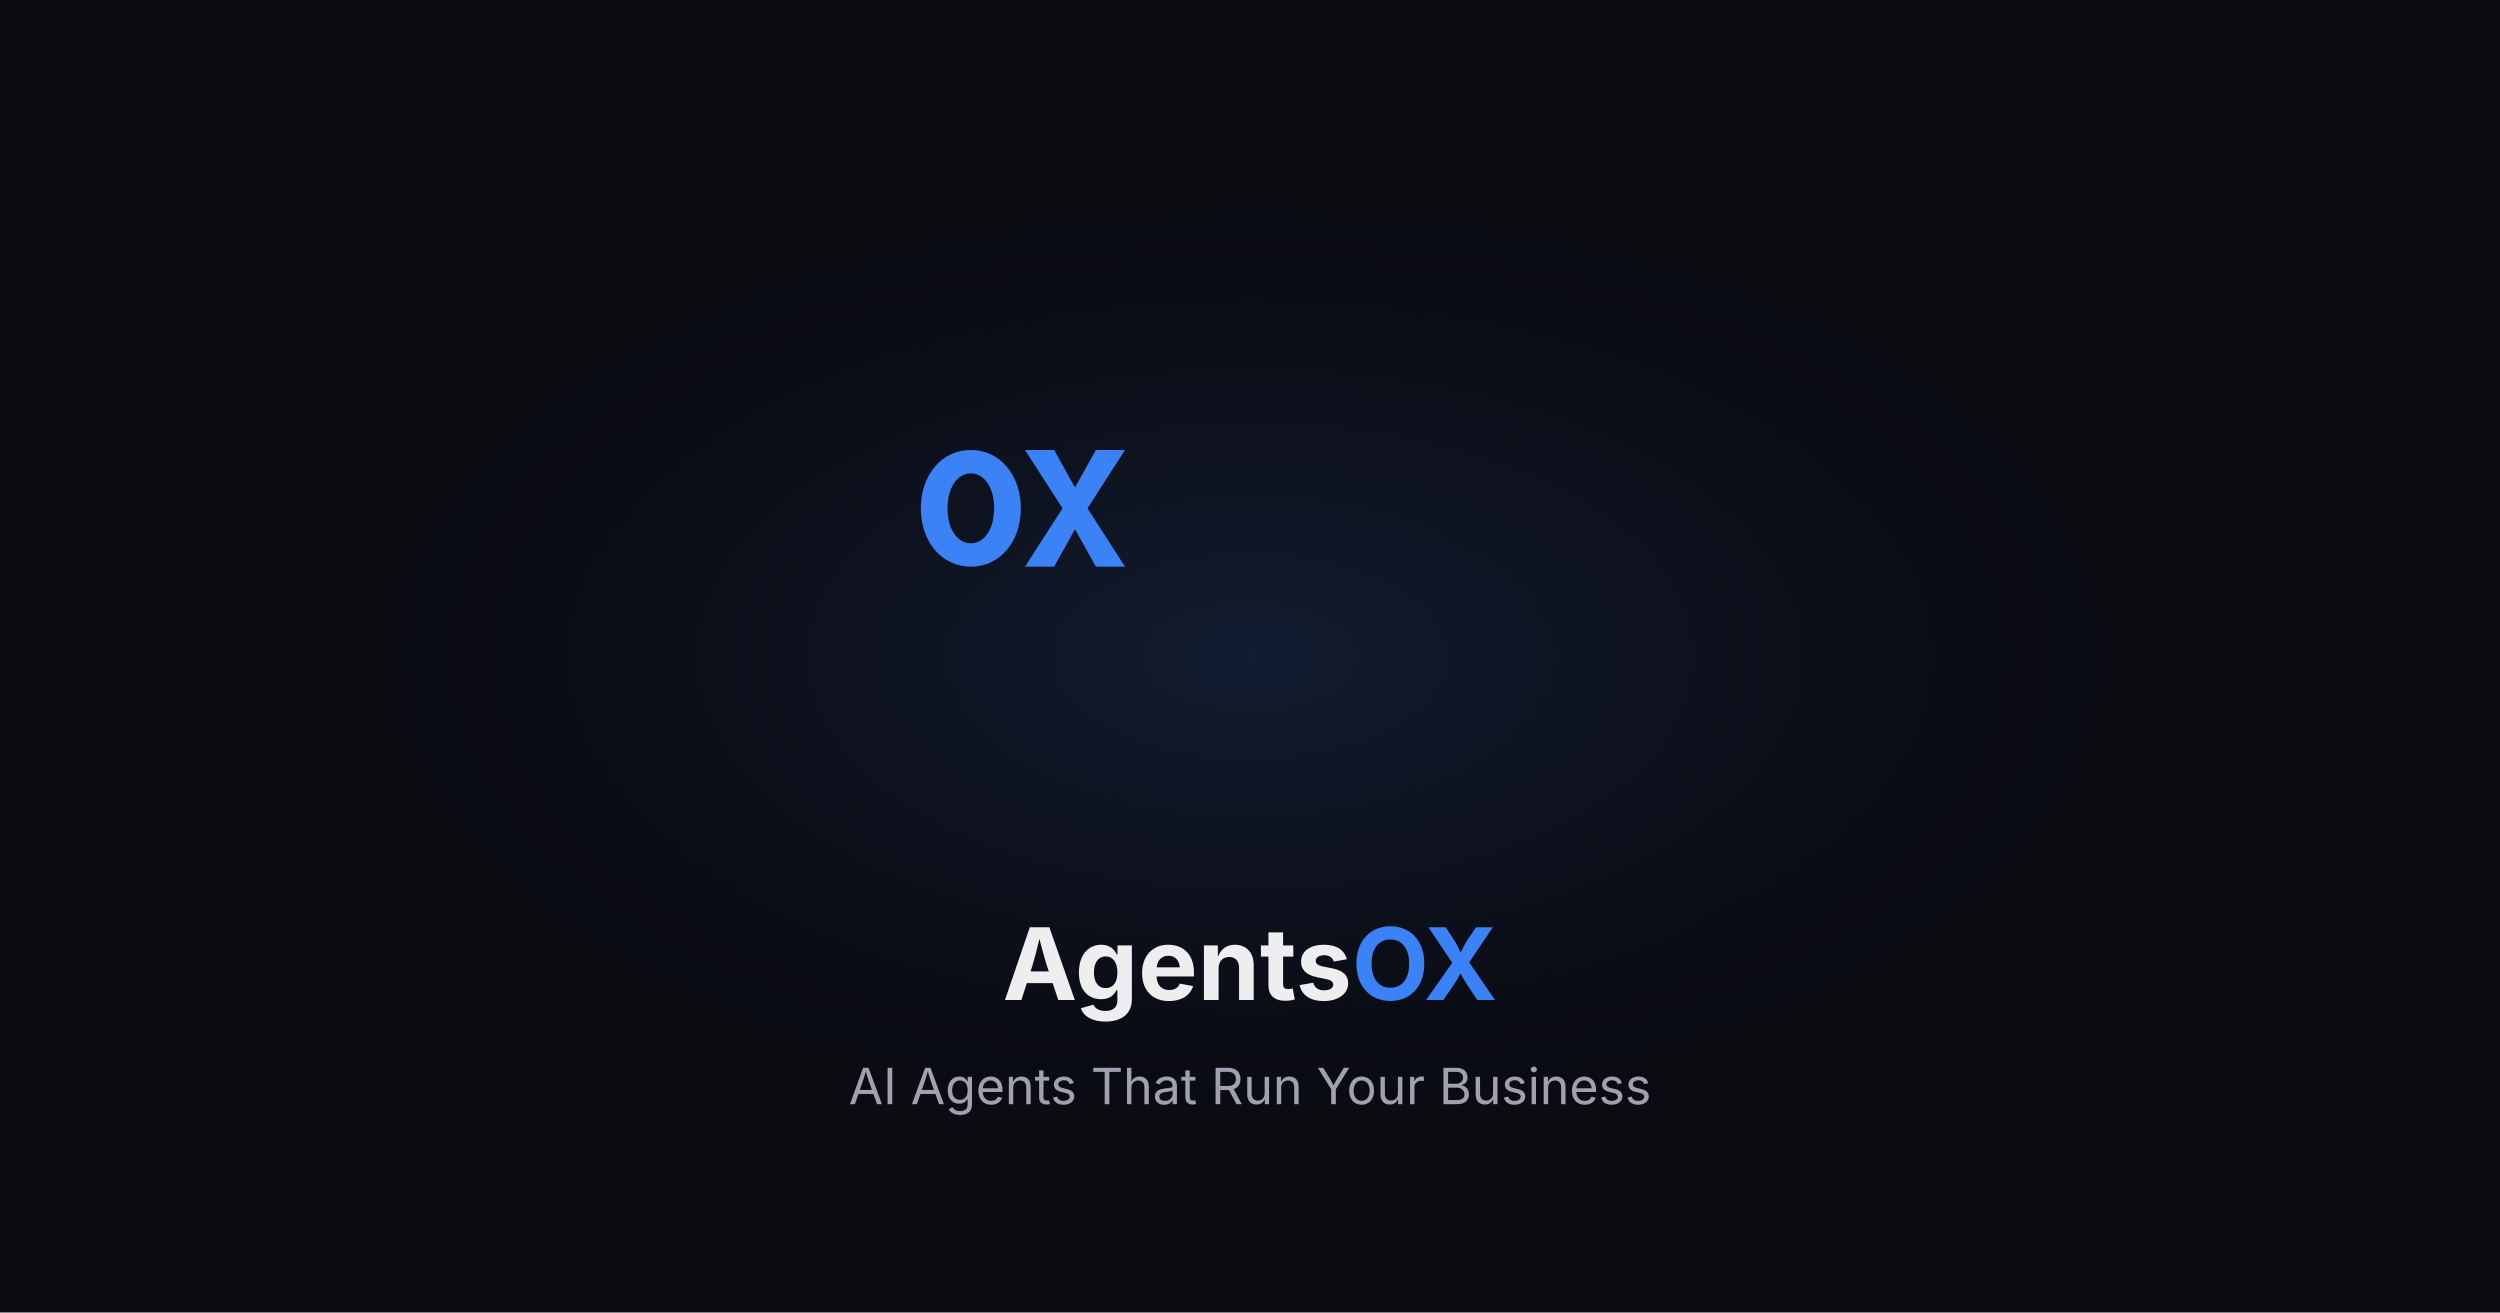
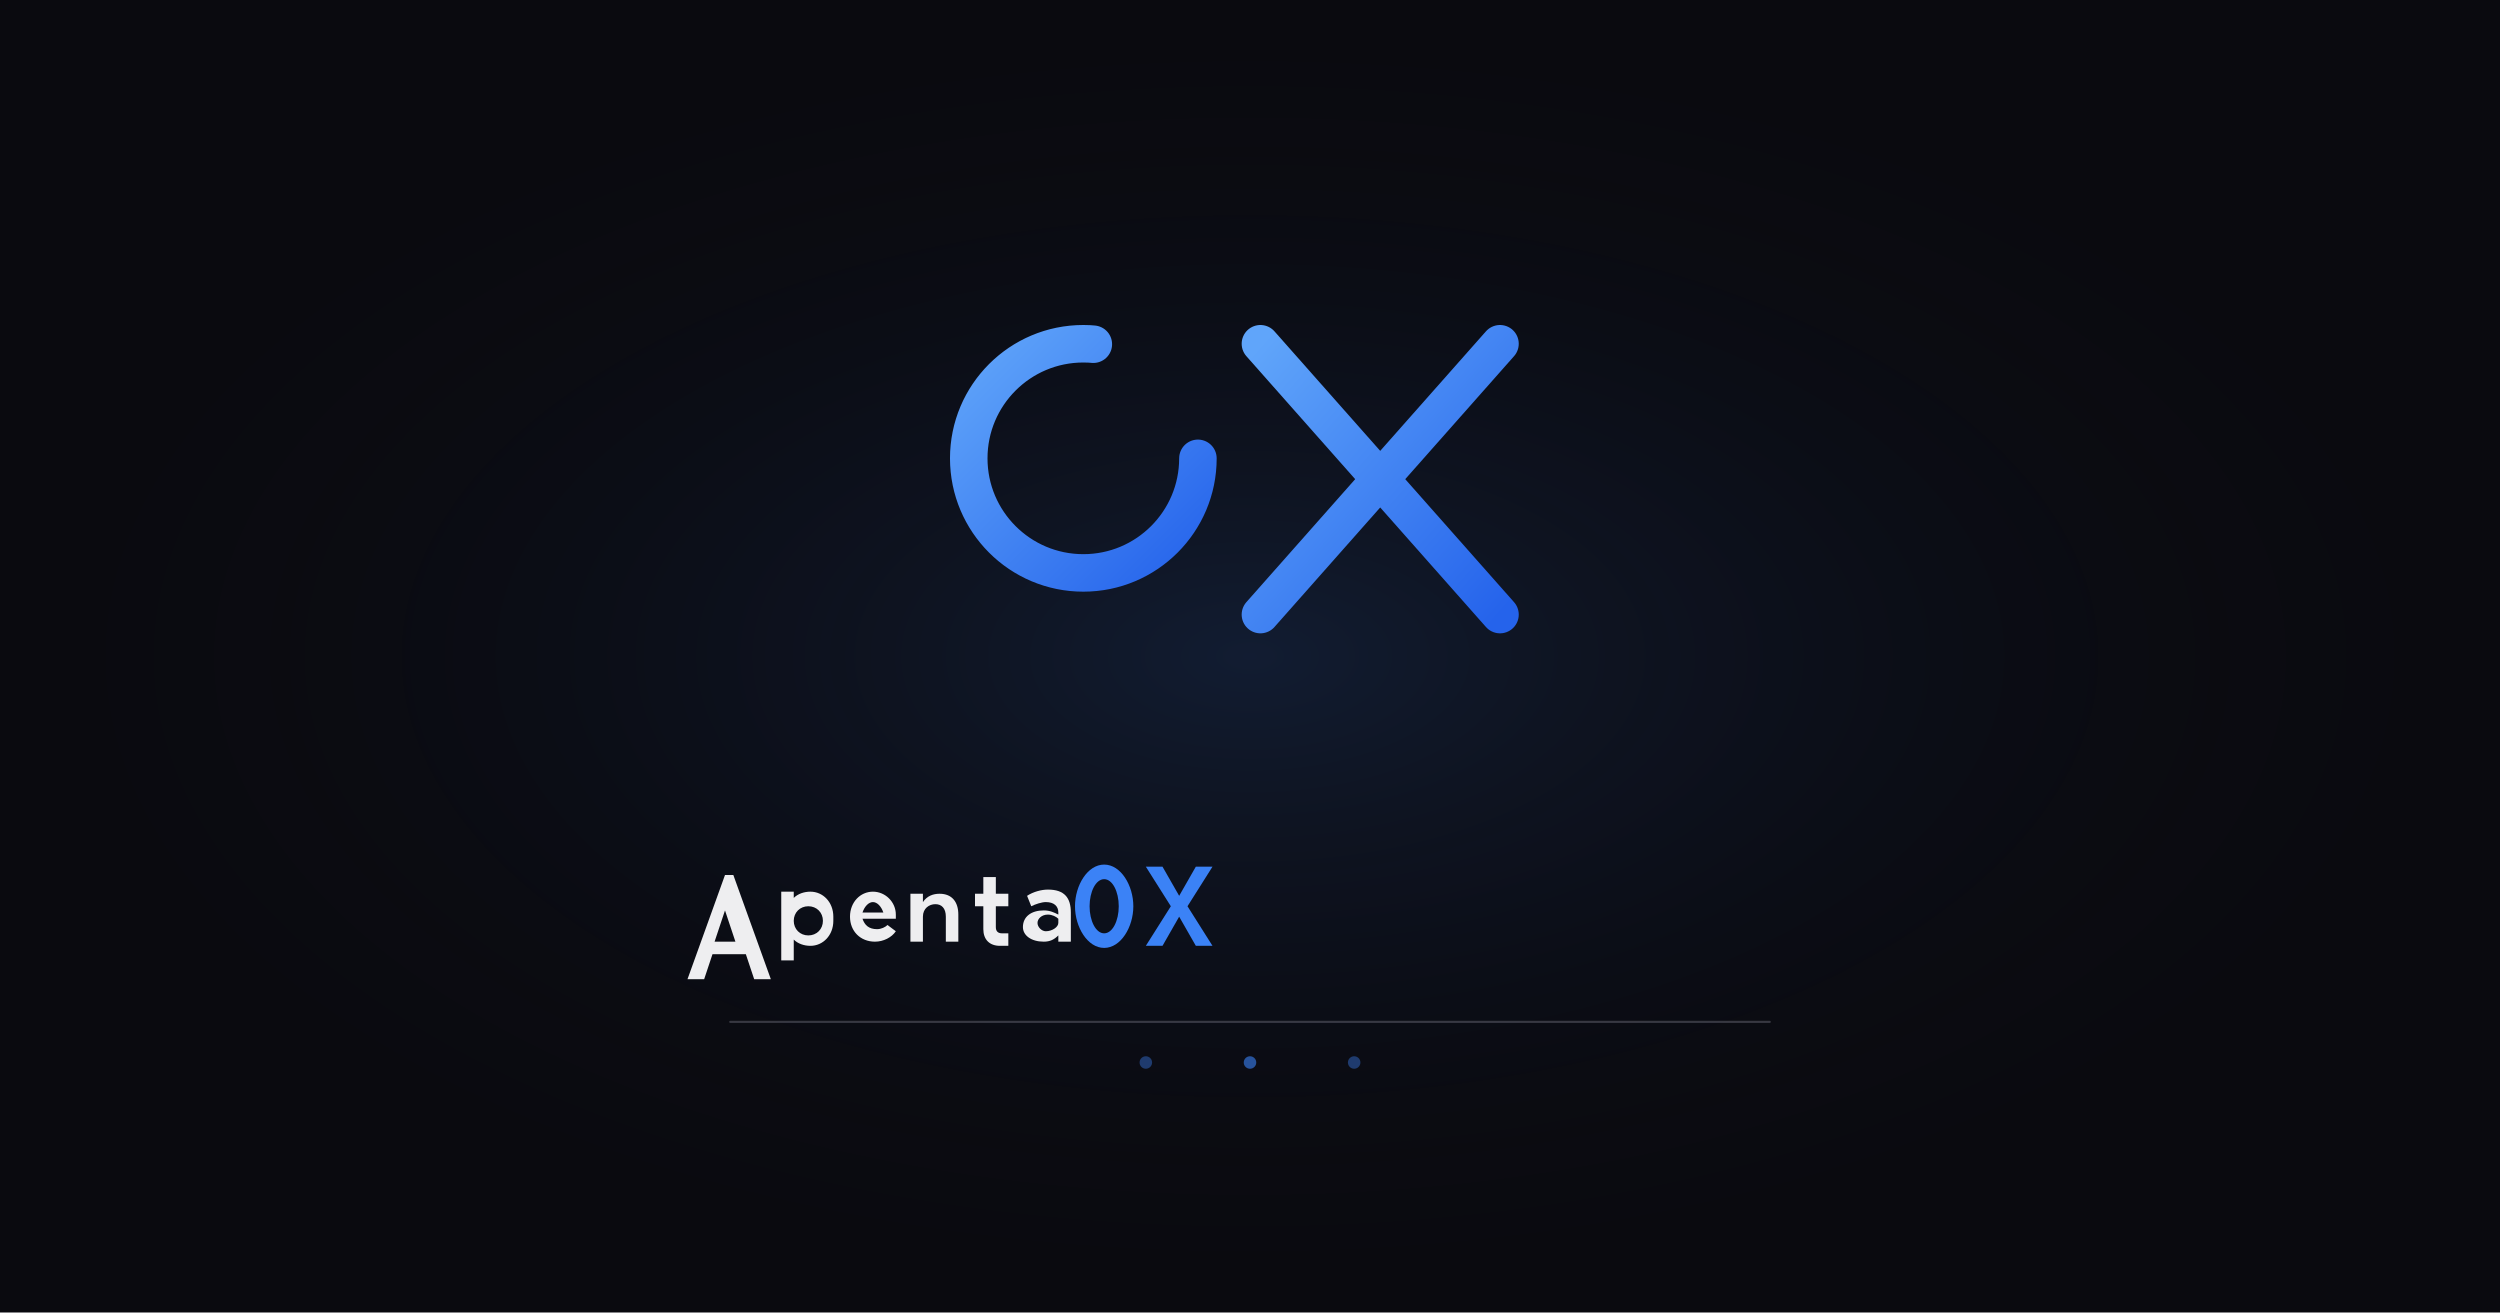
<svg xmlns="http://www.w3.org/2000/svg" viewBox="0 0 1200 630" width="1200" height="630">
  <rect width="1200" height="630" fill="#0A0A0F" />
  <defs>
    <radialGradient id="glow" cx="50%" cy="50%" r="50%">
      <stop offset="0%" stop-color="#3B82F6" stop-opacity="0.15" />
      <stop offset="100%" stop-color="#0A0A0F" stop-opacity="0" />
    </radialGradient>
+     <linearGradient id="logoG" x1="0" y1="0" x2="1" y2="1">
+       <stop offset="0%" stop-color="#60A5FA" />
+       <stop offset="100%" stop-color="#2563EB" />
+     </linearGradient>
  </defs>
  <rect width="1200" height="630" fill="url(#glow)" />
-   <g transform="translate(420, 180) scale(4)">
-     <path d="M5.5 16c0-4 2.5-7 6-7s6 3 6 7-2.5 7-6 7-6-3-6-7zm3.2 0c0 2.5 1.2 4.2 2.8 4.2s2.8-1.7 2.8-4.2-1.2-4.2-2.8-4.2-2.8 1.7-2.8 4.2z" fill="#3B82F6" />
-     <path d="M18 9h3.5l2.5 4.5L26.5 9H30l-4.5 7L30 23h-3.5l-2.5-4.5L21.5 23H18l4.5-7L18 9z" fill="#3B82F6" />
+   <g transform="translate(460, 140)">
+     <circle cx="60" cy="80" r="55" fill="none" stroke="url(#logoG)" stroke-width="18" stroke-linecap="round" stroke-dasharray="314" stroke-dashoffset="50" />
+     <line x1="145" y1="25" x2="260" y2="155" stroke="url(#logoG)" stroke-width="18" stroke-linecap="round" />
+     <line x1="260" y1="25" x2="145" y2="155" stroke="url(#logoG)" stroke-width="18" stroke-linecap="round" />
  </g>
-   <text x="600" y="480" text-anchor="middle" font-family="system-ui, -apple-system, sans-serif" font-weight="700" font-size="48" fill="#EEEEF0">Agents<tspan fill="#3B82F6">OX</tspan>
-   </text>
-   <text x="600" y="530" text-anchor="middle" font-family="system-ui, -apple-system, sans-serif" font-weight="400" font-size="24" fill="#A0A0B0">AI Agents That Run Your Business</text>
+   <path d="M330 470l18-50h4l18 50h-8l-4-12h-16l-4 12h-8zm13-18h10l-5-15-5 15z" fill="#EEEEF0" />
+   <path d="M378 440c0-7 5-12 11-12s11 5 11 12v2c0 7-5 12-11 12-3 0-6-1-8-3v10h-6v-33h6v3c2-2 5-3 8-3zm3 2c0 4 3 7 7 7s7-3 7-7-3-7-7-7-7 3-7 7z" fill="#EEEEF0" />
+   <path d="M408 440c0-7 5-12 11-12s11 5 11 11v2h-16c1 3 3 5 7 5 2 0 4-1 5-2l4 3c-2 3-6 5-10 5-7 0-12-5-12-12zm6-2h10c-1-3-3-5-5-5s-4 2-5 5z" fill="#EEEEF0" />
+   <path d="M437 429h6v4c2-3 5-4 8-4 6 0 9 4 9 10v13h-6v-12c0-4-2-6-5-6s-6 2-6 6v12h-6v-23z" fill="#EEEEF0" />
+   <path d="M468 435v-6h4v-8h6v8h6v6h-6v10c0 2 1 3 3 3h3v6h-4c-5 0-8-3-8-8v-11h-4z" fill="#EEEEF0" />
+   <path d="M491 445c0-5 4-8 10-8 3 0 5 1 7 2v-1c0-3-2-5-6-5-2 0-5 1-7 2l-2-5c3-2 7-3 10-3 8 0 11 4 11 11v14h-6v-3c-2 2-4 3-7 3-6 0-10-3-10-7zm11 2c3 0 6-2 6-4v-2c-1-1-3-2-5-2-3 0-5 2-5 4s2 4 4 4z" fill="#EEEEF0" />
+   <path d="M530 455c-8 0-14-10-14-20s6-20 14-20 14 10 14 20-6 20-14 20zm0-7c4 0 7-6 7-13s-3-13-7-13-7 6-7 13 3 13 7 13z" fill="#3B82F6" />
+   <path d="M550 416h8l8 14 8-14h8l-12 19 12 19h-8l-8-14-8 14h-8l12-19-12-19z" fill="#3B82F6" />
+   <rect x="350" y="490" width="500" height="1" rx="0.5" fill="#A0A0B0" opacity="0.3" />
+   <circle cx="550" cy="510" r="3" fill="#3B82F6" opacity="0.4" />
+   <circle cx="600" cy="510" r="3" fill="#3B82F6" opacity="0.6" />
+   <circle cx="650" cy="510" r="3" fill="#3B82F6" opacity="0.4" />
</svg>
